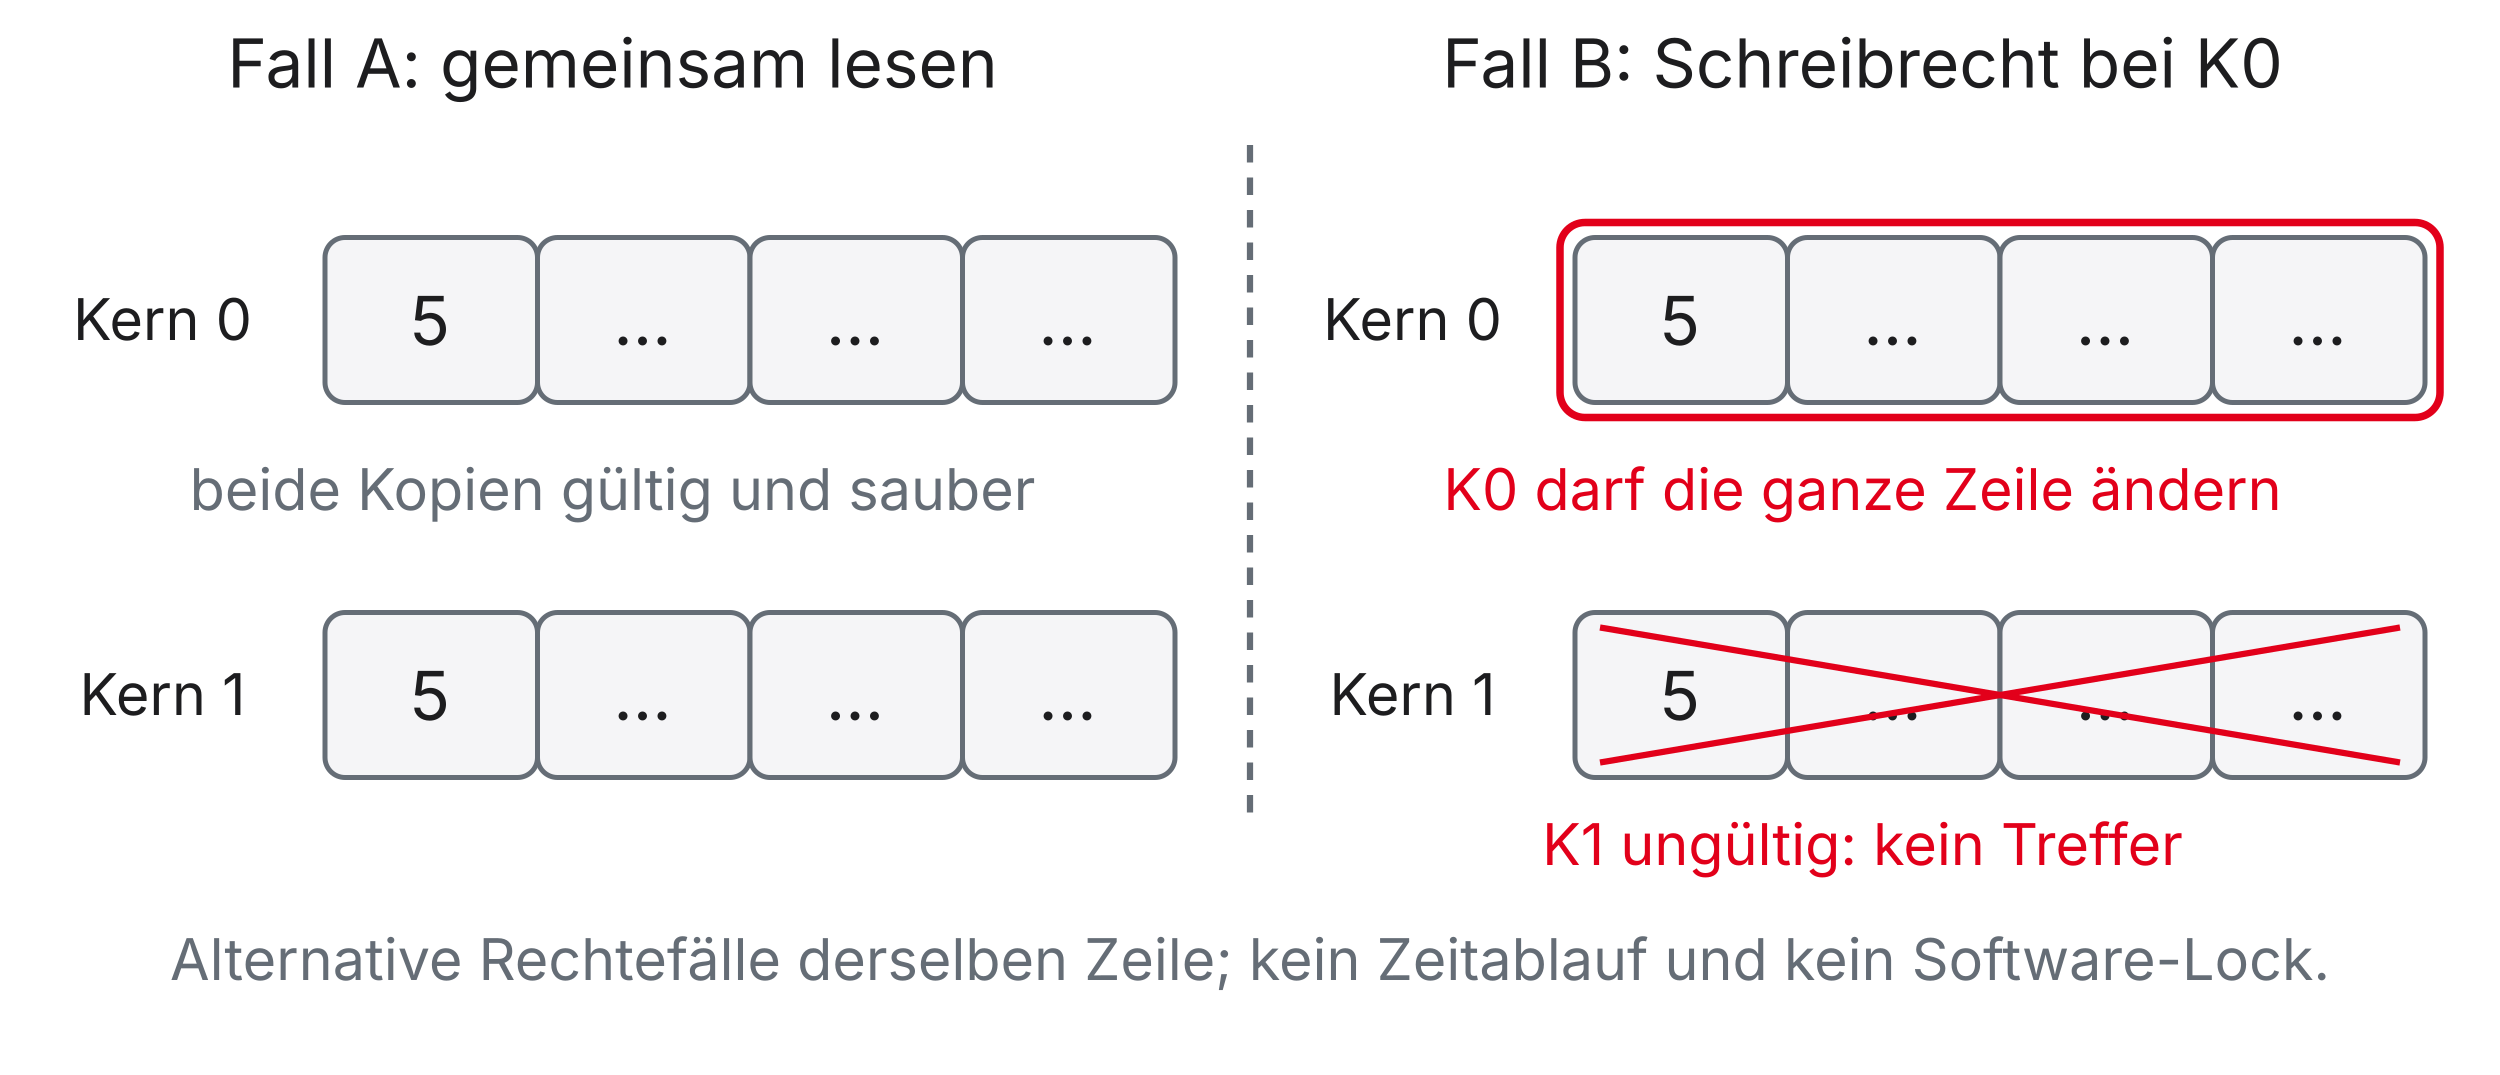
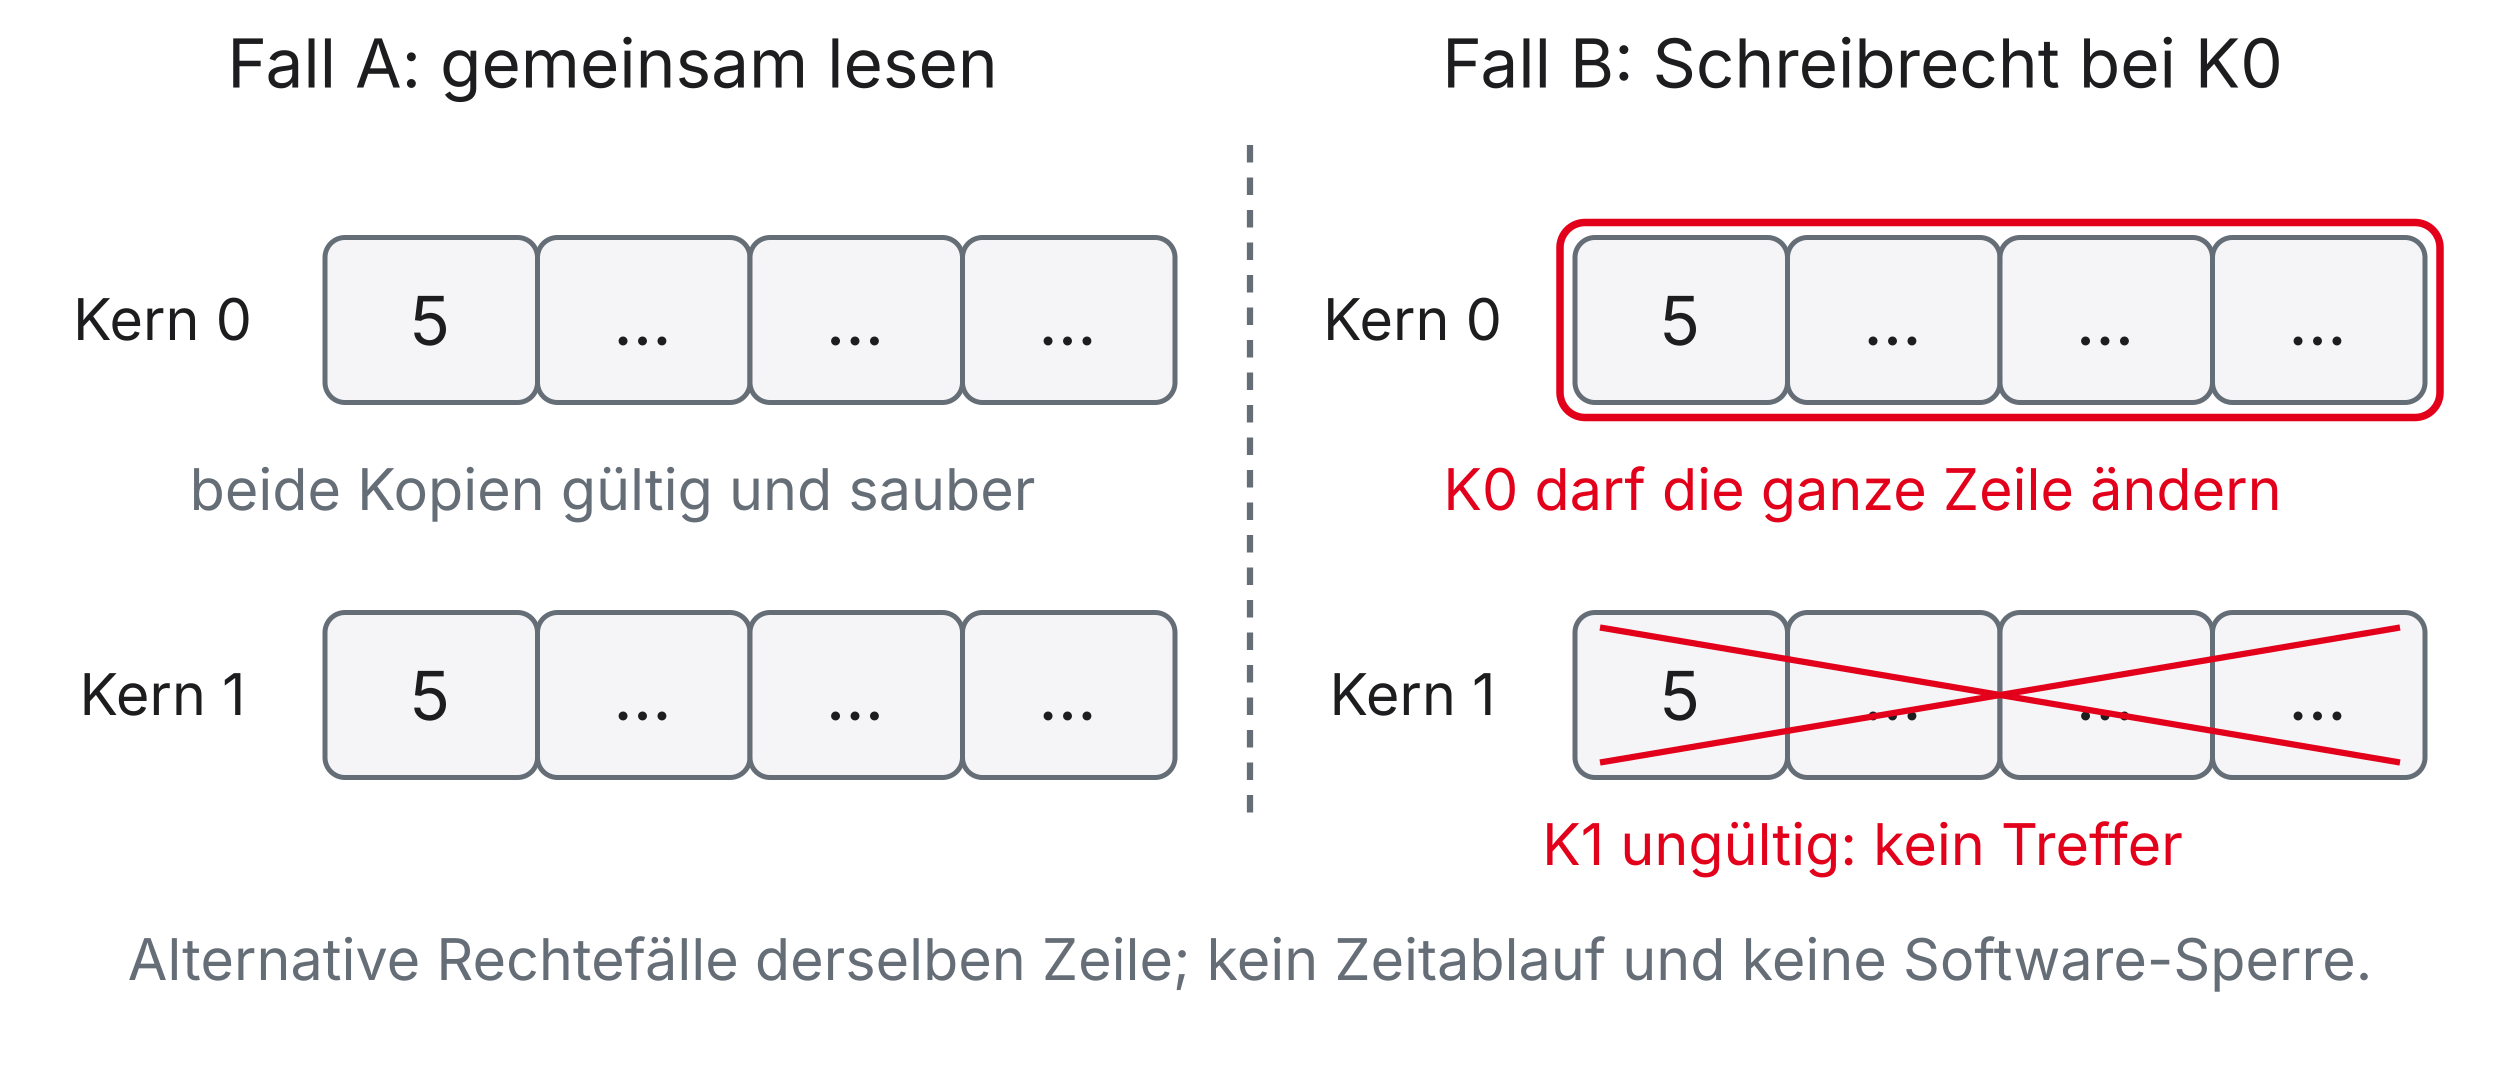
<svg xmlns="http://www.w3.org/2000/svg" width="1000" height="430" viewBox="0 0 1000 430" role="img" aria-labelledby="title">
  <style>text{font-family:Inter,Arial,Helvetica,sans-serif}</style>
  <defs>
    <marker id="arrow" markerWidth="8" markerHeight="8" refX="7" refY="3" orient="auto">
      <path d="M0,0 L7,3 L0,6" fill="#656D76" />
    </marker>
  </defs>
  <rect width="1000" height="430" fill="#FFFFFF" />
  <text x="245" y="35" font-size="27" fill="#1D1D1F" text-anchor="middle">Fall A: gemeinsam lesen</text>
  <text x="745" y="35" font-size="27" fill="#1D1D1F" text-anchor="middle">Fall B: Schreibrecht bei K0</text>
  <line x1="500" y1="58" x2="500" y2="330" stroke="#656D76" stroke-width="2.5" stroke-dasharray="7 6" />
  <text x="65" y="136" font-size="23" fill="#1D1D1F" text-anchor="middle">Kern 0</text>
  <rect x="130" y="95" width="85" height="66" rx="8" fill="#F5F5F7" stroke="#656D76" stroke-width="2" />
  <text x="172" y="138" font-size="27" fill="#1D1D1F" text-anchor="middle">5</text>
  <rect x="215" y="95" width="85" height="66" rx="8" fill="#F5F5F7" stroke="#656D76" stroke-width="2" />
  <text x="257" y="138" font-size="27" fill="#1D1D1F" text-anchor="middle">…</text>
  <rect x="300" y="95" width="85" height="66" rx="8" fill="#F5F5F7" stroke="#656D76" stroke-width="2" />
  <text x="342" y="138" font-size="27" fill="#1D1D1F" text-anchor="middle">…</text>
  <rect x="385" y="95" width="85" height="66" rx="8" fill="#F5F5F7" stroke="#656D76" stroke-width="2" />
  <text x="427" y="138" font-size="27" fill="#1D1D1F" text-anchor="middle">…</text>
  <text x="65" y="286" font-size="23" fill="#1D1D1F" text-anchor="middle">Kern 1</text>
  <rect x="130" y="245" width="85" height="66" rx="8" fill="#F5F5F7" stroke="#656D76" stroke-width="2" />
  <text x="172" y="288" font-size="27" fill="#1D1D1F" text-anchor="middle">5</text>
  <rect x="215" y="245" width="85" height="66" rx="8" fill="#F5F5F7" stroke="#656D76" stroke-width="2" />
  <text x="257" y="288" font-size="27" fill="#1D1D1F" text-anchor="middle">…</text>
  <rect x="300" y="245" width="85" height="66" rx="8" fill="#F5F5F7" stroke="#656D76" stroke-width="2" />
  <text x="342" y="288" font-size="27" fill="#1D1D1F" text-anchor="middle">…</text>
  <rect x="385" y="245" width="85" height="66" rx="8" fill="#F5F5F7" stroke="#656D76" stroke-width="2" />
  <text x="427" y="288" font-size="27" fill="#1D1D1F" text-anchor="middle">…</text>
  <text x="565" y="136" font-size="23" fill="#1D1D1F" text-anchor="middle">Kern 0</text>
  <rect x="630" y="95" width="85" height="66" rx="8" fill="#F5F5F7" stroke="#656D76" stroke-width="2" />
  <text x="672" y="138" font-size="27" fill="#1D1D1F" text-anchor="middle">5</text>
  <rect x="715" y="95" width="85" height="66" rx="8" fill="#F5F5F7" stroke="#656D76" stroke-width="2" />
  <text x="757" y="138" font-size="27" fill="#1D1D1F" text-anchor="middle">…</text>
  <rect x="800" y="95" width="85" height="66" rx="8" fill="#F5F5F7" stroke="#656D76" stroke-width="2" />
  <text x="842" y="138" font-size="27" fill="#1D1D1F" text-anchor="middle">…</text>
  <rect x="885" y="95" width="85" height="66" rx="8" fill="#F5F5F7" stroke="#656D76" stroke-width="2" />
  <text x="927" y="138" font-size="27" fill="#1D1D1F" text-anchor="middle">…</text>
  <text x="565" y="286" font-size="23" fill="#1D1D1F" text-anchor="middle">Kern 1</text>
  <rect x="630" y="245" width="85" height="66" rx="8" fill="#F5F5F7" stroke="#656D76" stroke-width="2" />
  <text x="672" y="288" font-size="27" fill="#1D1D1F" text-anchor="middle">5</text>
  <rect x="715" y="245" width="85" height="66" rx="8" fill="#F5F5F7" stroke="#656D76" stroke-width="2" />
  <text x="757" y="288" font-size="27" fill="#1D1D1F" text-anchor="middle">…</text>
  <rect x="800" y="245" width="85" height="66" rx="8" fill="#F5F5F7" stroke="#656D76" stroke-width="2" />
  <text x="842" y="288" font-size="27" fill="#1D1D1F" text-anchor="middle">…</text>
  <rect x="885" y="245" width="85" height="66" rx="8" fill="#F5F5F7" stroke="#656D76" stroke-width="2" />
  <text x="927" y="288" font-size="27" fill="#1D1D1F" text-anchor="middle">…</text>
  <text x="245" y="204" font-size="23" fill="#656D76" text-anchor="middle">beide Kopien gültig und sauber</text>
  <text x="745" y="204" font-size="23" fill="#E2001A" text-anchor="middle">K0 darf die ganze Zeile ändern</text>
  <rect x="624" y="89" width="352" height="78" rx="10" fill="none" stroke="#E2001A" stroke-width="3" />
  <line x1="640" y1="305" x2="960" y2="251" stroke="#E2001A" stroke-width="2.5" />
  <line x1="640" y1="251" x2="960" y2="305" stroke="#E2001A" stroke-width="2.5" />
  <text x="745" y="346" font-size="23" fill="#E2001A" text-anchor="middle">K1 ungültig: kein Treffer</text>
-   <text x="500" y="392" font-size="23" fill="#656D76" text-anchor="middle">Alternative Rechtefälle derselben Zeile; kein Zeitablauf und kein Software-Lock.</text>
+   <text x="500" y="392" font-size="23" fill="#656D76" text-anchor="middle">Alternative Rechtefälle derselben Zeile; kein Zeitablauf und keine Software-Sperre.</text>
</svg>
